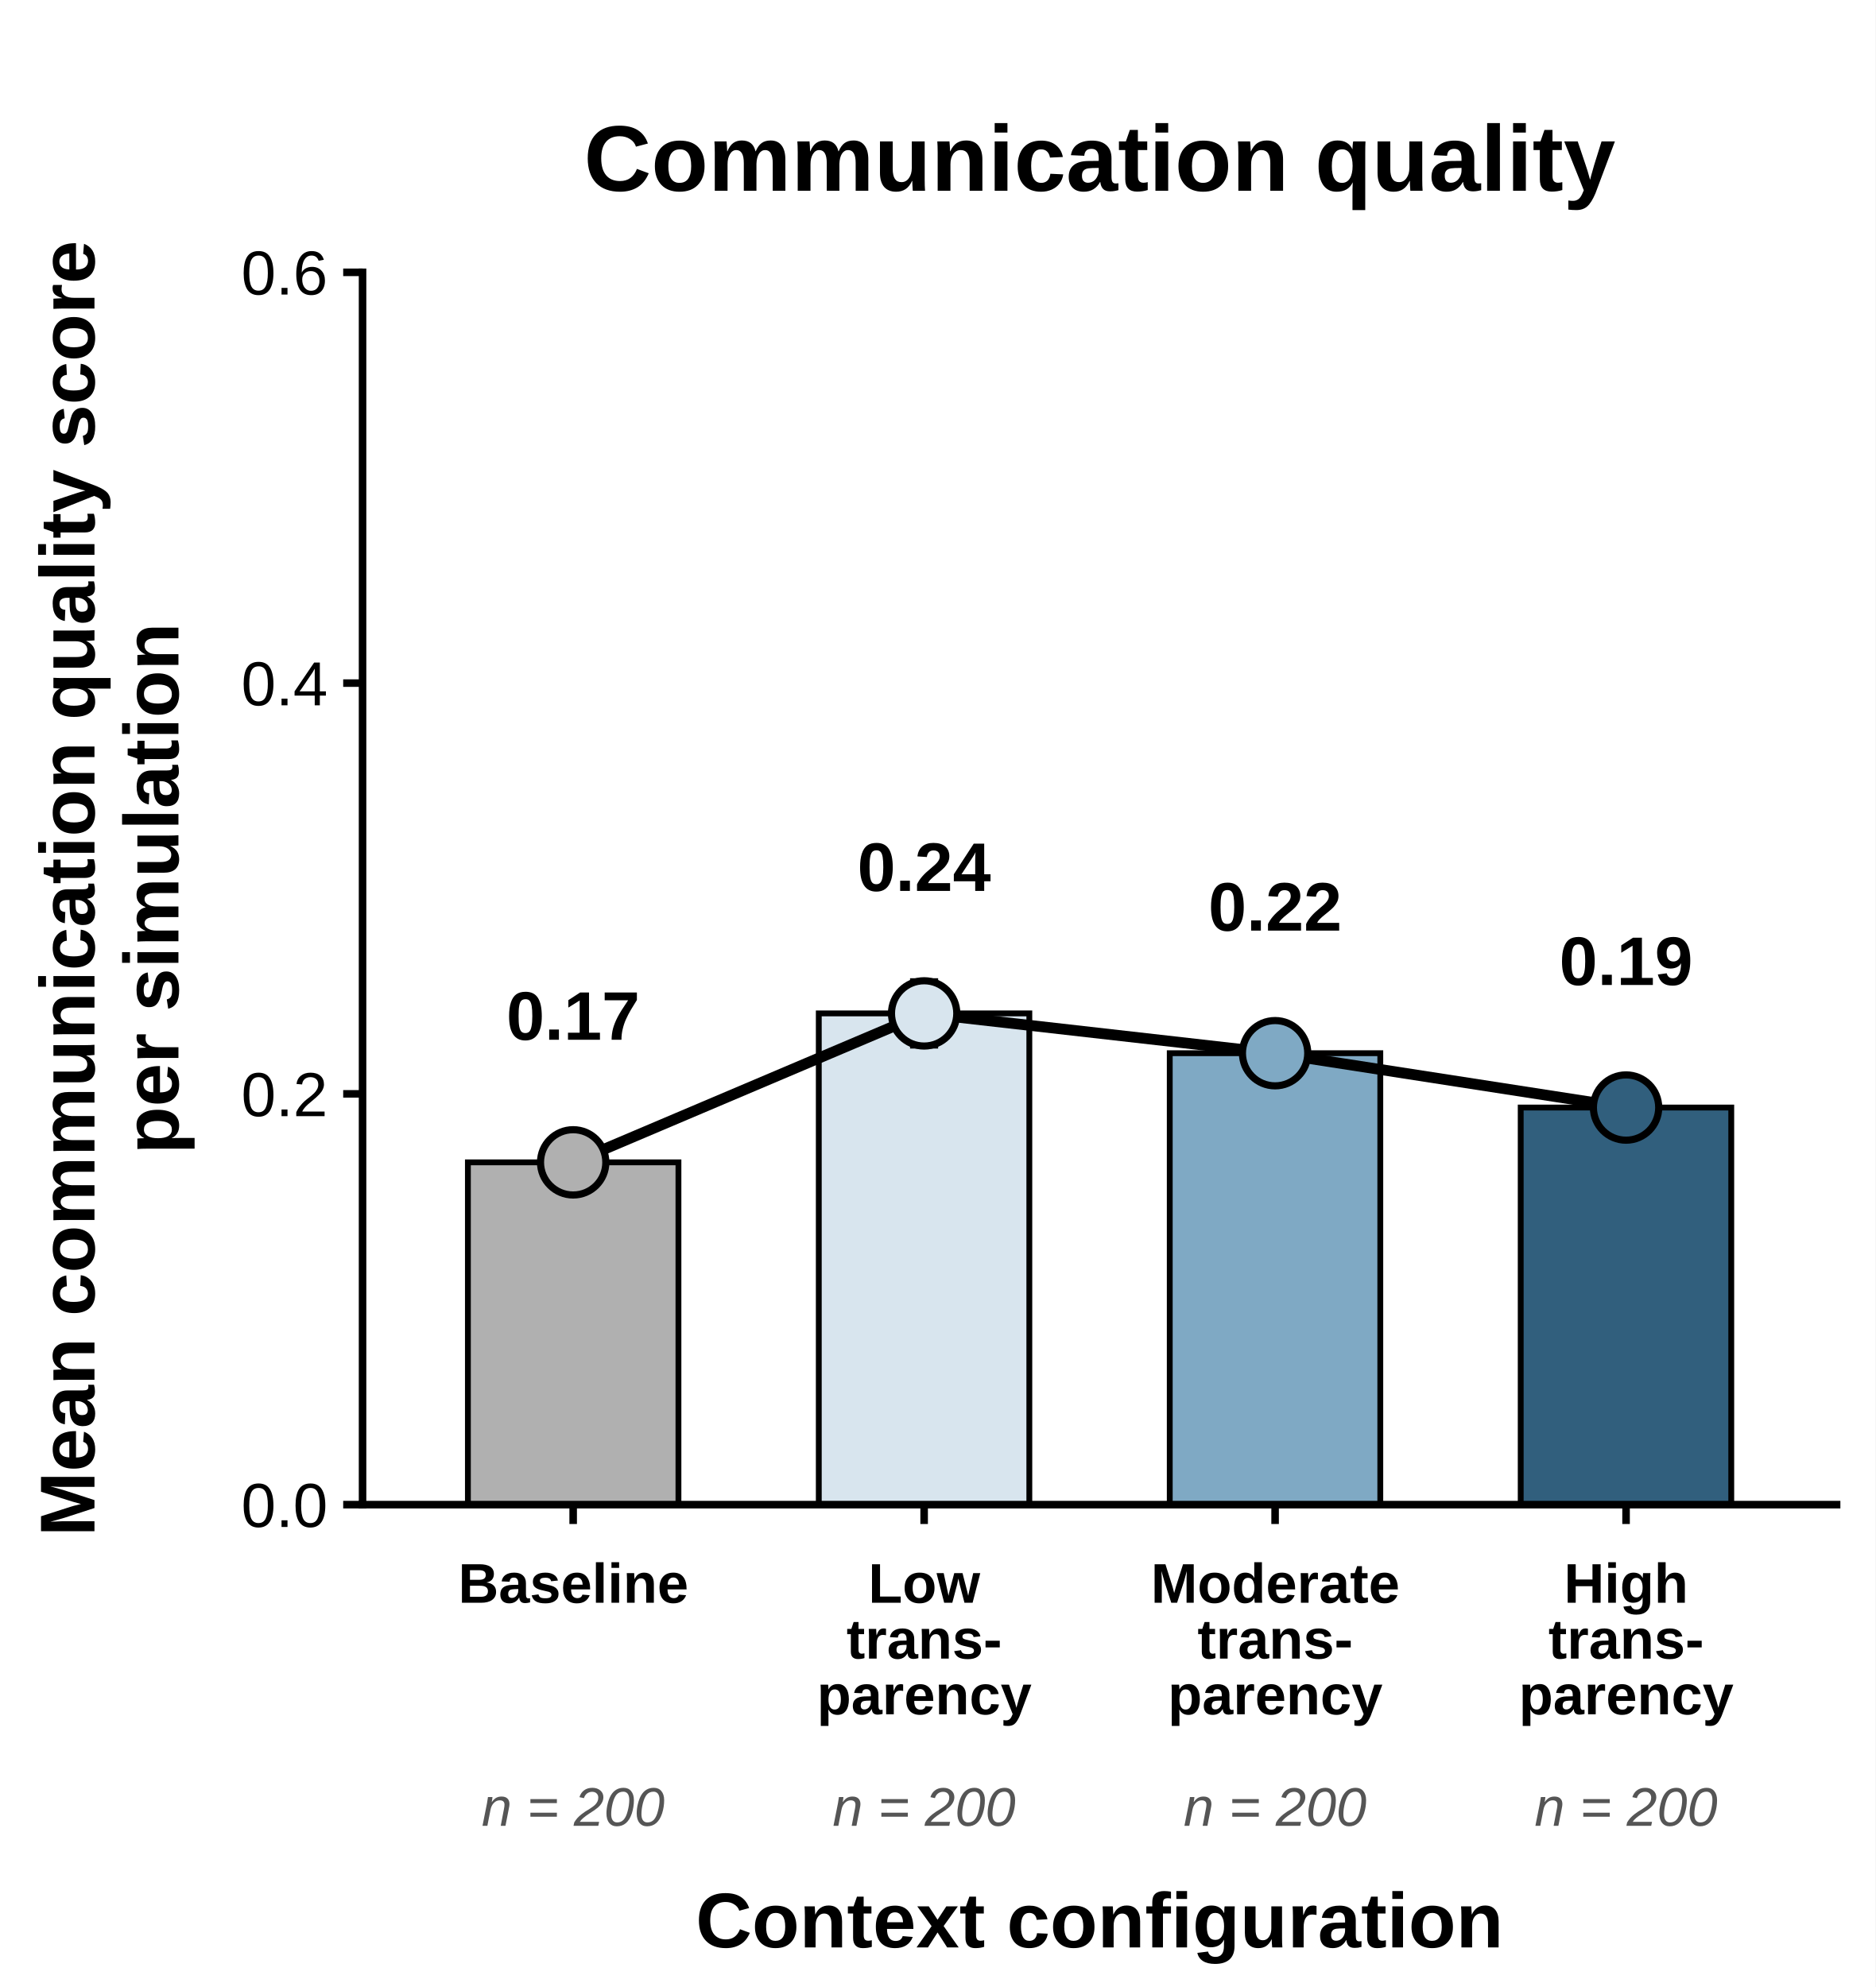
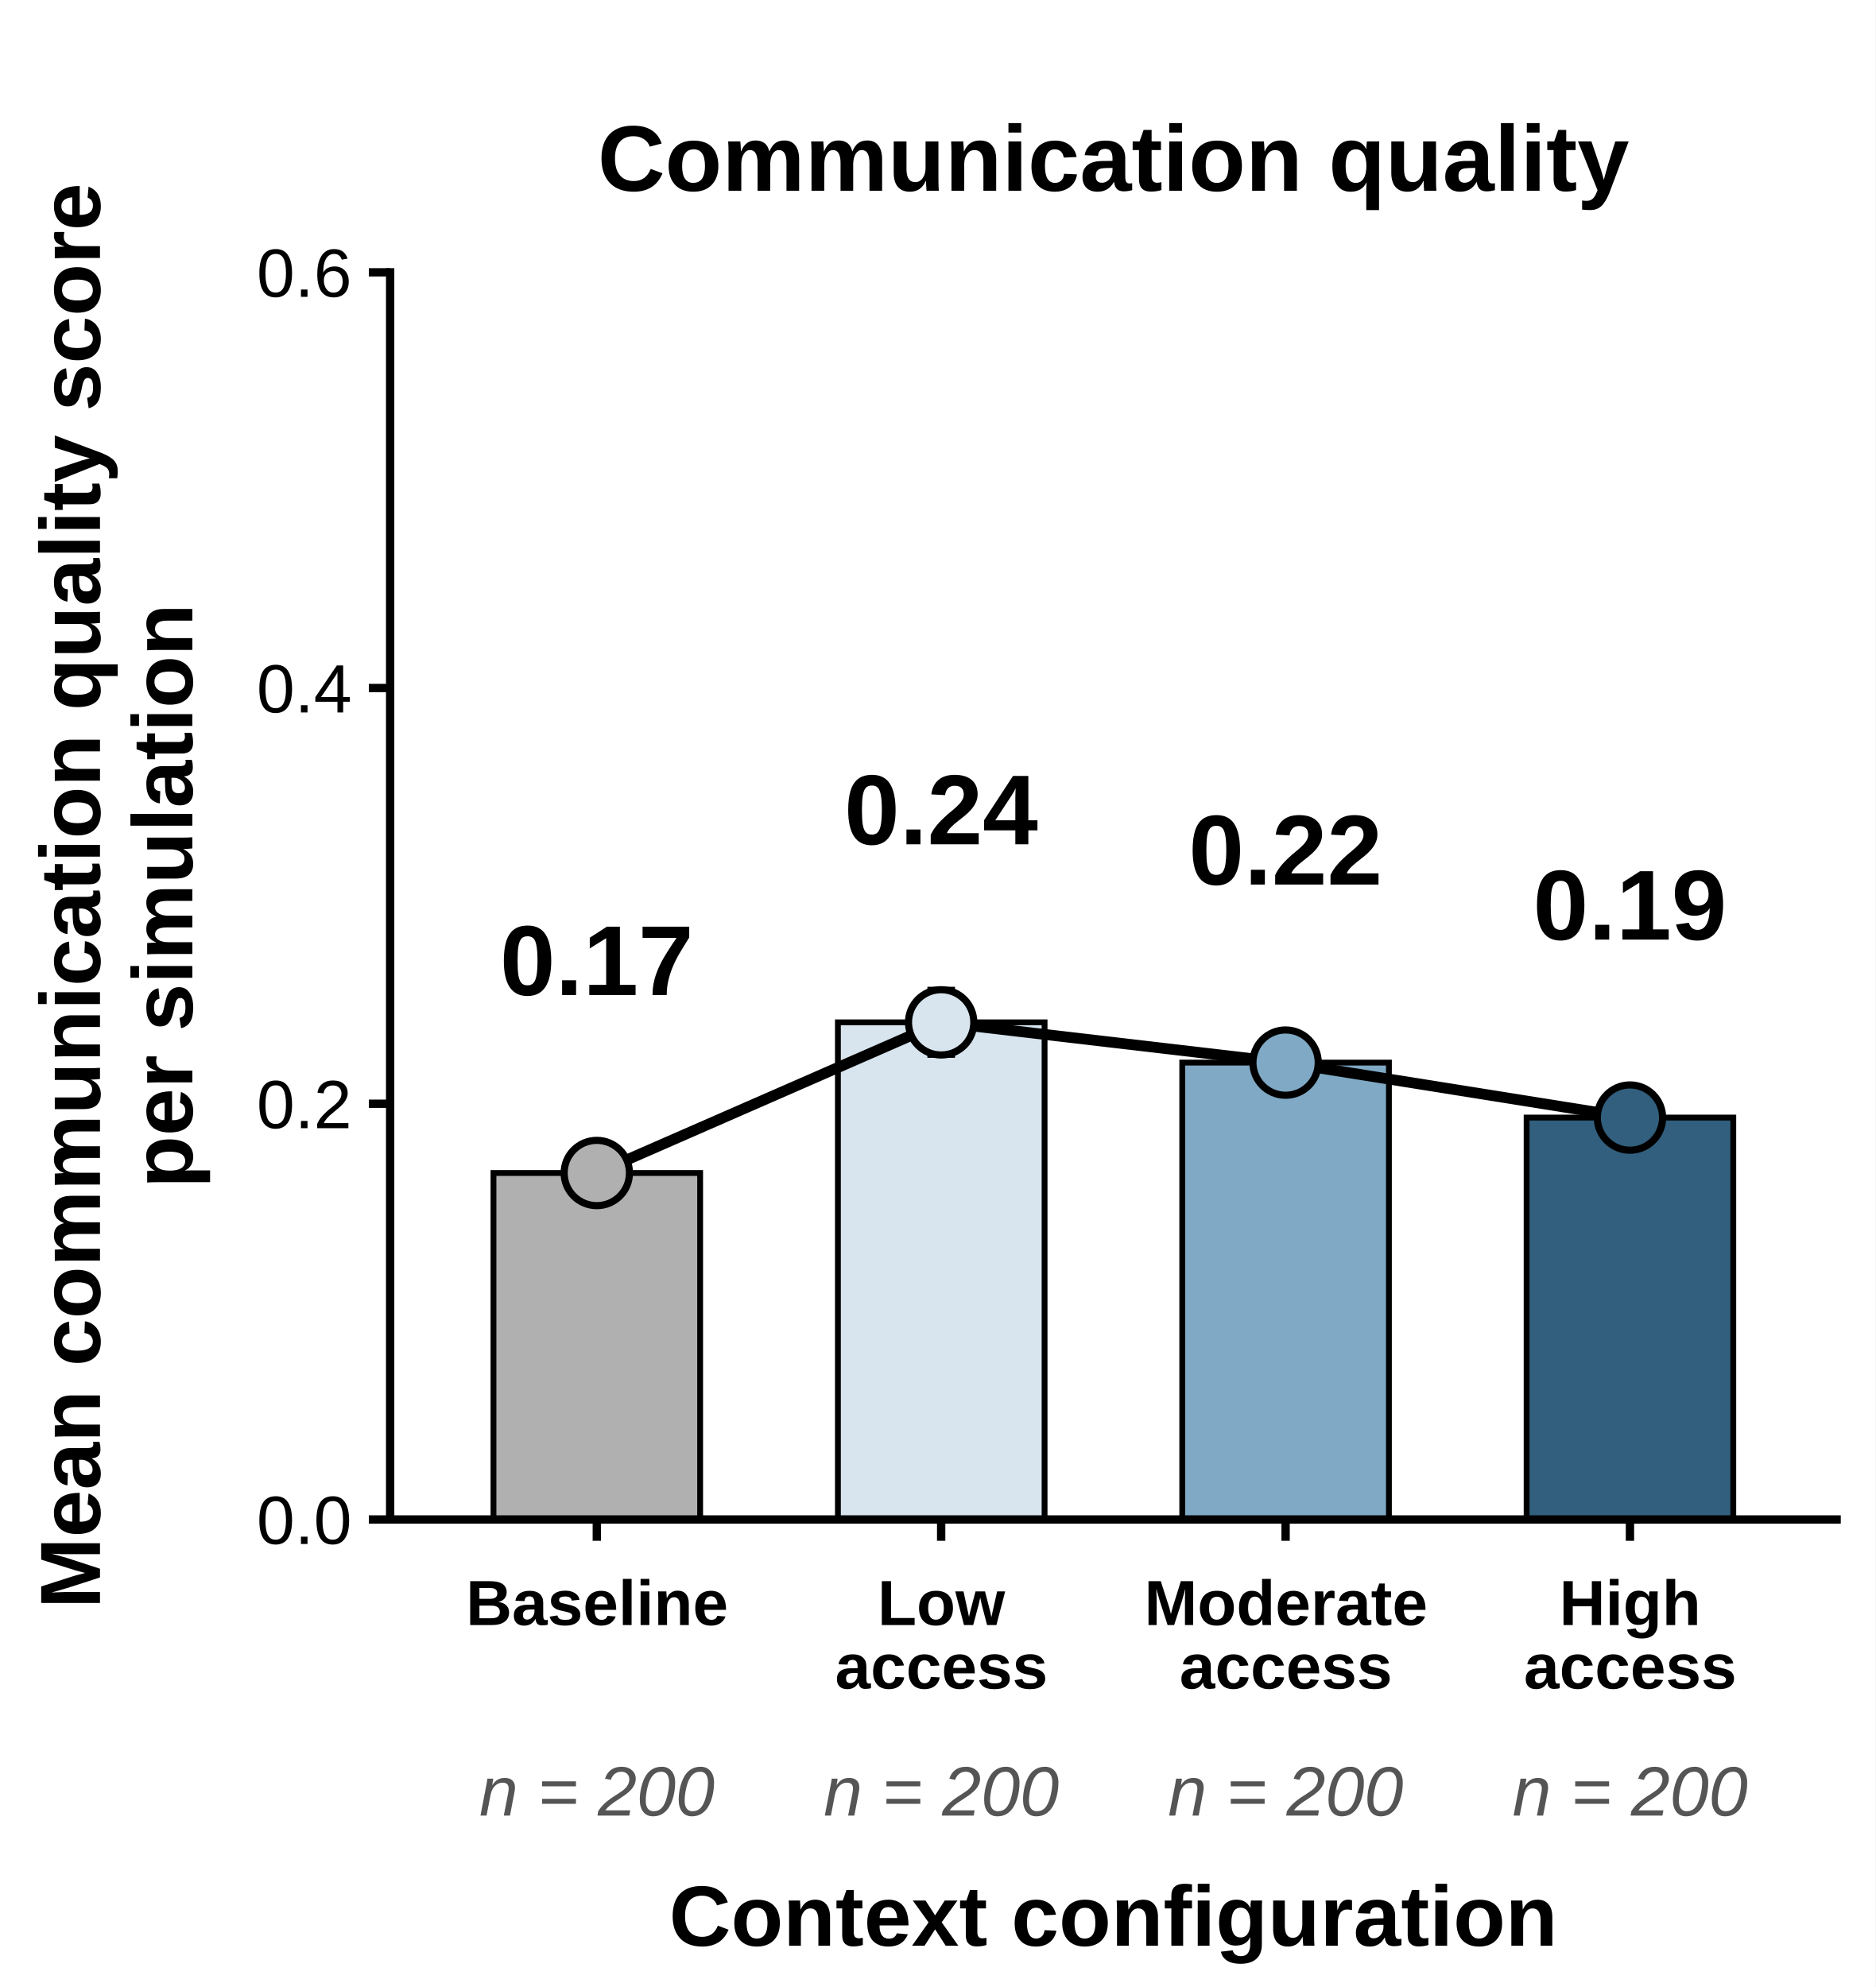
<svg xmlns="http://www.w3.org/2000/svg" width="241.20pt" height="255.60pt" viewBox="0 0 241.20 255.60">
  <g class="svglite">
    <defs>
      <style type="text/css">
    .svglite line, .svglite polyline, .svglite polygon, .svglite path, .svglite rect, .svglite circle {
      fill: none;
      stroke: #000000;
      stroke-linecap: round;
      stroke-linejoin: round;
      stroke-miterlimit: 10.00;
    }
    .svglite text {
      white-space: pre;
    }
    .svglite g.glyphgroup path {
      fill: inherit;
      stroke: none;
    }
  </style>
    </defs>
    <rect width="100%" height="100%" style="stroke: none; fill: #FFFFFF;" />
    <defs>
      <clipPath id="cpMC4wMHwyNDEuMjB8MC4wMHwyNTUuNjA=">
        <rect x="0.00" y="0.00" width="241.20" height="255.60" />
      </clipPath>
    </defs>
    <g clip-path="url(#cpMC4wMHwyNDEuMjB8MC4wMHwyNTUuNjA=)">
-       <rect x="0.00" y="0.00" width="241.20" height="255.60" style="stroke-width: 0.97; stroke: #FFFFFF; fill: #FFFFFF;" />
-       <rect x="46.63" y="35.03" width="189.59" height="158.53" style="stroke-width: 0.97; stroke: none; fill: #FFFFFF;" />
-       <rect x="60.18" y="149.52" width="27.08" height="44.04" style="stroke-width: 0.75; stroke-linecap: butt; stroke-linejoin: miter; fill: #B0B0B0;" />
-       <rect x="105.31" y="130.36" width="27.08" height="63.19" style="stroke-width: 0.75; stroke-linecap: butt; stroke-linejoin: miter; fill: #D8E5EE;" />
-       <rect x="150.45" y="135.48" width="27.08" height="58.07" style="stroke-width: 0.75; stroke-linecap: butt; stroke-linejoin: miter; fill: #7FA9C4;" />
-       <rect x="195.59" y="142.47" width="27.08" height="51.08" style="stroke-width: 0.75; stroke-linecap: butt; stroke-linejoin: miter; fill: #315F7D;" />
-       <polyline points="73.72,149.52 118.86,130.36 164.00,135.48 209.14,142.47 " style="stroke-width: 1.39; stroke-linecap: butt;" />
-       <polyline points="71.91,146.23 75.52,146.23 " style="stroke-width: 1.49; stroke-linecap: butt;" />
-       <polyline points="73.72,146.23 73.72,152.81 " style="stroke-width: 1.49; stroke-linecap: butt;" />
-       <polyline points="71.91,152.81 75.52,152.81 " style="stroke-width: 1.49; stroke-linecap: butt;" />
-       <polyline points="117.05,126.58 120.66,126.58 " style="stroke-width: 1.49; stroke-linecap: butt;" />
-       <polyline points="118.86,126.58 118.86,134.14 " style="stroke-width: 1.49; stroke-linecap: butt;" />
-       <polyline points="117.05,134.14 120.66,134.14 " style="stroke-width: 1.49; stroke-linecap: butt;" />
-       <polyline points="162.19,132.23 165.80,132.23 " style="stroke-width: 1.49; stroke-linecap: butt;" />
-       <polyline points="164.00,132.23 164.00,138.74 " style="stroke-width: 1.49; stroke-linecap: butt;" />
-       <polyline points="162.19,138.74 165.80,138.74 " style="stroke-width: 1.49; stroke-linecap: butt;" />
-       <polyline points="207.33,139.30 210.94,139.30 " style="stroke-width: 1.49; stroke-linecap: butt;" />
-       <polyline points="209.14,139.30 209.14,145.65 " style="stroke-width: 1.49; stroke-linecap: butt;" />
-       <polyline points="207.33,145.65 210.94,145.65 " style="stroke-width: 1.49; stroke-linecap: butt;" />
-       <circle cx="73.72" cy="149.52" r="4.20" style="stroke-width: 0.92; fill: #B0B0B0;" />
-       <circle cx="118.86" cy="130.36" r="4.20" style="stroke-width: 0.92; fill: #D8E5EE;" />
-       <circle cx="164.00" cy="135.48" r="4.20" style="stroke-width: 0.92; fill: #7FA9C4;" />
-       <circle cx="209.14" cy="142.47" r="4.20" style="stroke-width: 0.92; fill: #315F7D;" />
-       <text x="73.72" y="133.75" text-anchor="middle" style="font-size: 8.82px; font-weight: bold; font-family: &quot;Arial&quot;;" textLength="17.17px" lengthAdjust="spacingAndGlyphs">0.17</text>
-       <text x="118.86" y="114.60" text-anchor="middle" style="font-size: 8.82px; font-weight: bold; font-family: &quot;Arial&quot;;" textLength="17.17px" lengthAdjust="spacingAndGlyphs">0.24</text>
-       <text x="164.00" y="119.71" text-anchor="middle" style="font-size: 8.82px; font-weight: bold; font-family: &quot;Arial&quot;;" textLength="17.17px" lengthAdjust="spacingAndGlyphs">0.22</text>
-       <text x="209.14" y="126.70" text-anchor="middle" style="font-size: 8.82px; font-weight: bold; font-family: &quot;Arial&quot;;" textLength="17.17px" lengthAdjust="spacingAndGlyphs">0.19</text>
-       <polyline points="46.63,193.55 46.63,35.03 " style="stroke-width: 0.97; stroke-linecap: square;" />
-       <text x="42.15" y="196.42" text-anchor="end" style="font-size: 8.00px; font-family: &quot;Arial&quot;;" textLength="11.12px" lengthAdjust="spacingAndGlyphs">0.0</text>
-       <text x="42.15" y="143.58" text-anchor="end" style="font-size: 8.00px; font-family: &quot;Arial&quot;;" textLength="11.12px" lengthAdjust="spacingAndGlyphs">0.2</text>
-       <text x="42.15" y="90.73" text-anchor="end" style="font-size: 8.00px; font-family: &quot;Arial&quot;;" textLength="11.12px" lengthAdjust="spacingAndGlyphs">0.4</text>
-       <text x="42.15" y="37.89" text-anchor="end" style="font-size: 8.00px; font-family: &quot;Arial&quot;;" textLength="11.12px" lengthAdjust="spacingAndGlyphs">0.6</text>
-       <polyline points="44.14,193.55 46.63,193.55 " style="stroke-width: 0.97; stroke-linecap: butt;" />
-       <polyline points="44.14,140.71 46.63,140.71 " style="stroke-width: 0.97; stroke-linecap: butt;" />
-       <polyline points="44.14,87.87 46.63,87.87 " style="stroke-width: 0.97; stroke-linecap: butt;" />
-       <polyline points="44.14,35.03 46.63,35.03 " style="stroke-width: 0.97; stroke-linecap: butt;" />
-       <polyline points="46.63,193.55 236.22,193.55 " style="stroke-width: 0.97; stroke-linecap: square;" />
-       <polyline points="73.72,196.04 73.72,193.55 " style="stroke-width: 0.97; stroke-linecap: butt;" />
-       <polyline points="118.86,196.04 118.86,193.55 " style="stroke-width: 0.97; stroke-linecap: butt;" />
-       <polyline points="164.00,196.04 164.00,193.55 " style="stroke-width: 0.97; stroke-linecap: butt;" />
-       <polyline points="209.14,196.04 209.14,193.55 " style="stroke-width: 0.97; stroke-linecap: butt;" />
-       <text x="58.93" y="206.17" style="font-size: 7.20px; font-weight: bold; font-family: &quot;Arial&quot;;" textLength="29.58px" lengthAdjust="spacingAndGlyphs">Baseline</text>
-       <text x="61.95" y="234.87" style="font-size: 7.00px; font-style: italic;fill: #555555; font-family: &quot;Arial&quot;;" textLength="3.89px" lengthAdjust="spacingAndGlyphs">n</text>
-       <text x="67.78" y="234.87" style="font-size: 7.00px; font-style: italic;fill: #555555; font-family: &quot;Arial&quot;;" textLength="4.09px" lengthAdjust="spacingAndGlyphs">=</text>
-       <text x="73.81" y="234.87" style="font-size: 7.00px; font-style: italic;fill: #555555; font-family: &quot;Arial&quot;;" textLength="11.67px" lengthAdjust="spacingAndGlyphs">200</text>
-       <text x="111.67" y="206.17" style="font-size: 7.20px; font-weight: bold; font-family: &quot;Arial&quot;;" textLength="14.38px" lengthAdjust="spacingAndGlyphs">Low</text>
-       <text x="108.87" y="213.35" style="font-size: 7.20px; font-weight: bold; font-family: &quot;Arial&quot;;" textLength="19.97px" lengthAdjust="spacingAndGlyphs">trans-</text>
-       <text x="105.07" y="220.52" style="font-size: 7.20px; font-weight: bold; font-family: &quot;Arial&quot;;" textLength="27.58px" lengthAdjust="spacingAndGlyphs">parency</text>
-       <text x="107.09" y="234.87" style="font-size: 7.00px; font-style: italic;fill: #555555; font-family: &quot;Arial&quot;;" textLength="3.89px" lengthAdjust="spacingAndGlyphs">n</text>
-       <text x="112.92" y="234.87" style="font-size: 7.00px; font-style: italic;fill: #555555; font-family: &quot;Arial&quot;;" textLength="4.09px" lengthAdjust="spacingAndGlyphs">=</text>
-       <text x="118.95" y="234.87" style="font-size: 7.00px; font-style: italic;fill: #555555; font-family: &quot;Arial&quot;;" textLength="11.67px" lengthAdjust="spacingAndGlyphs">200</text>
-       <text x="148.02" y="206.17" style="font-size: 7.20px; font-weight: bold; font-family: &quot;Arial&quot;;" textLength="31.95px" lengthAdjust="spacingAndGlyphs">Moderate</text>
-       <text x="154.01" y="213.35" style="font-size: 7.20px; font-weight: bold; font-family: &quot;Arial&quot;;" textLength="19.97px" lengthAdjust="spacingAndGlyphs">trans-</text>
-       <text x="150.21" y="220.52" style="font-size: 7.20px; font-weight: bold; font-family: &quot;Arial&quot;;" textLength="27.58px" lengthAdjust="spacingAndGlyphs">parency</text>
-       <text x="152.23" y="234.87" style="font-size: 7.00px; font-style: italic;fill: #555555; font-family: &quot;Arial&quot;;" textLength="3.89px" lengthAdjust="spacingAndGlyphs">n</text>
-       <text x="158.06" y="234.87" style="font-size: 7.00px; font-style: italic;fill: #555555; font-family: &quot;Arial&quot;;" textLength="4.09px" lengthAdjust="spacingAndGlyphs">=</text>
-       <text x="164.09" y="234.87" style="font-size: 7.00px; font-style: italic;fill: #555555; font-family: &quot;Arial&quot;;" textLength="11.67px" lengthAdjust="spacingAndGlyphs">200</text>
-       <text x="201.15" y="206.17" style="font-size: 7.20px; font-weight: bold; font-family: &quot;Arial&quot;;" textLength="15.97px" lengthAdjust="spacingAndGlyphs">High</text>
-       <text x="199.15" y="213.35" style="font-size: 7.20px; font-weight: bold; font-family: &quot;Arial&quot;;" textLength="19.97px" lengthAdjust="spacingAndGlyphs">trans-</text>
-       <text x="195.35" y="220.52" style="font-size: 7.20px; font-weight: bold; font-family: &quot;Arial&quot;;" textLength="27.58px" lengthAdjust="spacingAndGlyphs">parency</text>
-       <text x="197.37" y="234.87" style="font-size: 7.00px; font-style: italic;fill: #555555; font-family: &quot;Arial&quot;;" textLength="3.89px" lengthAdjust="spacingAndGlyphs">n</text>
-       <text x="203.20" y="234.87" style="font-size: 7.00px; font-style: italic;fill: #555555; font-family: &quot;Arial&quot;;" textLength="4.09px" lengthAdjust="spacingAndGlyphs">=</text>
-       <text x="209.23" y="234.87" style="font-size: 7.00px; font-style: italic;fill: #555555; font-family: &quot;Arial&quot;;" textLength="11.67px" lengthAdjust="spacingAndGlyphs">200</text>
-       <text x="141.43" y="250.51" text-anchor="middle" style="font-size: 10.00px; font-weight: bold; font-family: &quot;Arial&quot;;" textLength="103.89px" lengthAdjust="spacingAndGlyphs">Context configuration</text>
-       <text transform="translate(12.15,114.29) rotate(-90)" text-anchor="middle" style="font-size: 10.00px; font-weight: bold; font-family: &quot;Arial&quot;;" textLength="166.73px" lengthAdjust="spacingAndGlyphs">Mean communication quality score</text>
-       <text transform="translate(22.95,114.29) rotate(-90)" text-anchor="middle" style="font-size: 10.00px; font-weight: bold; font-family: &quot;Arial&quot;;" textLength="68.36px" lengthAdjust="spacingAndGlyphs">per simulation</text>
-       <text x="141.43" y="24.54" text-anchor="middle" style="font-size: 12.00px; font-weight: bold; font-family: &quot;Arial&quot;;" textLength="132.64px" lengthAdjust="spacingAndGlyphs">Communication quality</text>
+       <rect x="-0" y="0.00" width="241.20" height="255.60" style="stroke-width: 1.07; stroke: #FFFFFF; fill: #FFFFFF;" />
+       <rect x="50.18" y="35.03" width="186.03" height="160.43" style="stroke-width: 1.07; stroke: none; fill: #FFFFFF;" />
+       <rect x="63.47" y="150.89" width="26.58" height="44.56" style="stroke-width: 0.75; stroke-linecap: butt; stroke-linejoin: miter; fill: #B0B0B0;" />
+       <rect x="107.77" y="131.51" width="26.58" height="63.95" style="stroke-width: 0.75; stroke-linecap: butt; stroke-linejoin: miter; fill: #D8E5EE;" />
+       <rect x="152.06" y="136.69" width="26.58" height="58.77" style="stroke-width: 0.75; stroke-linecap: butt; stroke-linejoin: miter; fill: #7FA9C4;" />
+       <rect x="196.35" y="143.76" width="26.58" height="51.69" style="stroke-width: 0.75; stroke-linecap: butt; stroke-linejoin: miter; fill: #315F7D;" />
+       <polyline points="76.76,150.89 121.05,131.51 165.35,136.69 209.64,143.76 " style="stroke-width: 1.39; stroke-linecap: butt;" />
+       <polyline points="74.99,147.56 78.53,147.56 " style="stroke-width: 1.49; stroke-linecap: butt;" />
+       <polyline points="76.76,147.56 76.76,154.22 " style="stroke-width: 1.49; stroke-linecap: butt;" />
+       <polyline points="74.99,154.22 78.53,154.22 " style="stroke-width: 1.49; stroke-linecap: butt;" />
+       <polyline points="119.28,127.68 122.83,127.68 " style="stroke-width: 1.49; stroke-linecap: butt;" />
+       <polyline points="121.05,127.68 121.05,135.33 " style="stroke-width: 1.49; stroke-linecap: butt;" />
+       <polyline points="119.28,135.33 122.83,135.33 " style="stroke-width: 1.49; stroke-linecap: butt;" />
+       <polyline points="163.58,133.39 167.12,133.39 " style="stroke-width: 1.49; stroke-linecap: butt;" />
+       <polyline points="165.35,133.39 165.35,139.99 " style="stroke-width: 1.49; stroke-linecap: butt;" />
+       <polyline points="163.58,139.99 167.12,139.99 " style="stroke-width: 1.49; stroke-linecap: butt;" />
+       <polyline points="207.87,140.55 211.41,140.55 " style="stroke-width: 1.49; stroke-linecap: butt;" />
+       <polyline points="209.64,140.55 209.64,146.98 " style="stroke-width: 1.49; stroke-linecap: butt;" />
+       <polyline points="207.87,146.98 211.41,146.98 " style="stroke-width: 1.49; stroke-linecap: butt;" />
+       <circle cx="76.76" cy="150.89" r="4.20" style="stroke-width: 0.92; fill: #B0B0B0;" />
+       <circle cx="121.05" cy="131.51" r="4.20" style="stroke-width: 0.92; fill: #D8E5EE;" />
+       <circle cx="165.35" cy="136.69" r="4.20" style="stroke-width: 0.92; fill: #7FA9C4;" />
+       <circle cx="209.64" cy="143.76" r="4.20" style="stroke-width: 0.92; fill: #315F7D;" />
+       <text x="76.76" y="128.00" text-anchor="middle" style="font-size: 12.80px; font-weight: bold; font-family: &quot;Arial&quot;;" textLength="24.89px" lengthAdjust="spacingAndGlyphs">0.17</text>
+       <text x="121.05" y="108.61" text-anchor="middle" style="font-size: 12.80px; font-weight: bold; font-family: &quot;Arial&quot;;" textLength="24.89px" lengthAdjust="spacingAndGlyphs">0.24</text>
+       <text x="165.35" y="113.79" text-anchor="middle" style="font-size: 12.80px; font-weight: bold; font-family: &quot;Arial&quot;;" textLength="24.89px" lengthAdjust="spacingAndGlyphs">0.22</text>
+       <text x="209.64" y="120.87" text-anchor="middle" style="font-size: 12.80px; font-weight: bold; font-family: &quot;Arial&quot;;" textLength="24.89px" lengthAdjust="spacingAndGlyphs">0.19</text>
+       <polyline points="50.18,195.46 50.18,35.03 " style="stroke-width: 1.07; stroke-linecap: square;" />
+       <text x="45.25" y="198.61" text-anchor="end" style="font-size: 8.80px; font-family: &quot;Arial&quot;;" textLength="12.22px" lengthAdjust="spacingAndGlyphs">0.0</text>
+       <text x="45.25" y="145.13" text-anchor="end" style="font-size: 8.80px; font-family: &quot;Arial&quot;;" textLength="12.22px" lengthAdjust="spacingAndGlyphs">0.2</text>
+       <text x="45.25" y="91.65" text-anchor="end" style="font-size: 8.80px; font-family: &quot;Arial&quot;;" textLength="12.22px" lengthAdjust="spacingAndGlyphs">0.4</text>
+       <text x="45.25" y="38.18" text-anchor="end" style="font-size: 8.80px; font-family: &quot;Arial&quot;;" textLength="12.22px" lengthAdjust="spacingAndGlyphs">0.6</text>
+       <polyline points="47.44,195.46 50.18,195.46 " style="stroke-width: 1.07; stroke-linecap: butt;" />
+       <polyline points="47.44,141.98 50.18,141.98 " style="stroke-width: 1.07; stroke-linecap: butt;" />
+       <polyline points="47.44,88.50 50.18,88.50 " style="stroke-width: 1.07; stroke-linecap: butt;" />
+       <polyline points="47.44,35.03 50.18,35.03 " style="stroke-width: 1.07; stroke-linecap: butt;" />
+       <polyline points="50.18,195.46 236.22,195.46 " style="stroke-width: 1.07; stroke-linecap: square;" />
+       <polyline points="76.76,198.20 76.76,195.46 " style="stroke-width: 1.07; stroke-linecap: butt;" />
+       <polyline points="121.05,198.20 121.05,195.46 " style="stroke-width: 1.07; stroke-linecap: butt;" />
+       <polyline points="165.35,198.20 165.35,195.46 " style="stroke-width: 1.07; stroke-linecap: butt;" />
+       <polyline points="209.64,198.20 209.64,195.46 " style="stroke-width: 1.07; stroke-linecap: butt;" />
+       <text x="59.93" y="209.04" style="font-size: 8.20px; font-weight: bold; font-family: &quot;Arial&quot;;" textLength="33.66px" lengthAdjust="spacingAndGlyphs">Baseline</text>
+       <text x="61.64" y="233.55" style="font-size: 9.00px; font-style: italic;fill: #555555; font-family: &quot;Arial&quot;;" textLength="5.00px" lengthAdjust="spacingAndGlyphs">n</text>
+       <text x="69.14" y="233.55" style="font-size: 9.00px; font-style: italic;fill: #555555; font-family: &quot;Arial&quot;;" textLength="5.25px" lengthAdjust="spacingAndGlyphs">=</text>
+       <text x="76.89" y="233.55" style="font-size: 9.00px; font-style: italic;fill: #555555; font-family: &quot;Arial&quot;;" textLength="15.00px" lengthAdjust="spacingAndGlyphs">200</text>
+       <text x="112.87" y="209.04" style="font-size: 8.20px; font-weight: bold; font-family: &quot;Arial&quot;;" textLength="16.38px" lengthAdjust="spacingAndGlyphs">Low</text>
+       <text x="107.41" y="217.21" style="font-size: 8.20px; font-weight: bold; font-family: &quot;Arial&quot;;" textLength="27.28px" lengthAdjust="spacingAndGlyphs">access</text>
+       <text x="105.93" y="233.55" style="font-size: 9.00px; font-style: italic;fill: #555555; font-family: &quot;Arial&quot;;" textLength="5.00px" lengthAdjust="spacingAndGlyphs">n</text>
+       <text x="113.43" y="233.55" style="font-size: 9.00px; font-style: italic;fill: #555555; font-family: &quot;Arial&quot;;" textLength="5.25px" lengthAdjust="spacingAndGlyphs">=</text>
+       <text x="121.18" y="233.55" style="font-size: 9.00px; font-style: italic;fill: #555555; font-family: &quot;Arial&quot;;" textLength="15.00px" lengthAdjust="spacingAndGlyphs">200</text>
+       <text x="147.17" y="209.04" style="font-size: 8.20px; font-weight: bold; font-family: &quot;Arial&quot;;" textLength="36.36px" lengthAdjust="spacingAndGlyphs">Moderate</text>
+       <text x="151.71" y="217.21" style="font-size: 8.20px; font-weight: bold; font-family: &quot;Arial&quot;;" textLength="27.28px" lengthAdjust="spacingAndGlyphs">access</text>
+       <text x="150.22" y="233.55" style="font-size: 9.00px; font-style: italic;fill: #555555; font-family: &quot;Arial&quot;;" textLength="5.00px" lengthAdjust="spacingAndGlyphs">n</text>
+       <text x="157.72" y="233.55" style="font-size: 9.00px; font-style: italic;fill: #555555; font-family: &quot;Arial&quot;;" textLength="5.25px" lengthAdjust="spacingAndGlyphs">=</text>
+       <text x="165.47" y="233.55" style="font-size: 9.00px; font-style: italic;fill: #555555; font-family: &quot;Arial&quot;;" textLength="15.00px" lengthAdjust="spacingAndGlyphs">200</text>
+       <text x="200.55" y="209.04" style="font-size: 8.20px; font-weight: bold; font-family: &quot;Arial&quot;;" textLength="18.19px" lengthAdjust="spacingAndGlyphs">High</text>
+       <text x="196.00" y="217.21" style="font-size: 8.20px; font-weight: bold; font-family: &quot;Arial&quot;;" textLength="27.28px" lengthAdjust="spacingAndGlyphs">access</text>
+       <text x="194.52" y="233.55" style="font-size: 9.00px; font-style: italic;fill: #555555; font-family: &quot;Arial&quot;;" textLength="5.00px" lengthAdjust="spacingAndGlyphs">n</text>
+       <text x="202.02" y="233.55" style="font-size: 9.00px; font-style: italic;fill: #555555; font-family: &quot;Arial&quot;;" textLength="5.25px" lengthAdjust="spacingAndGlyphs">=</text>
+       <text x="209.77" y="233.55" style="font-size: 9.00px; font-style: italic;fill: #555555; font-family: &quot;Arial&quot;;" textLength="15.00px" lengthAdjust="spacingAndGlyphs">200</text>
+       <text x="143.20" y="250.29" text-anchor="middle" style="font-size: 11.00px; font-weight: bold; font-family: &quot;Arial&quot;;" textLength="114.28px" lengthAdjust="spacingAndGlyphs">Context configuration</text>
+       <text transform="translate(12.86,115.24) rotate(-90)" text-anchor="middle" style="font-size: 11.00px; font-weight: bold; font-family: &quot;Arial&quot;;" textLength="183.47px" lengthAdjust="spacingAndGlyphs">Mean communication quality score</text>
+       <text transform="translate(24.74,115.24) rotate(-90)" text-anchor="middle" style="font-size: 11.00px; font-weight: bold; font-family: &quot;Arial&quot;;" textLength="75.22px" lengthAdjust="spacingAndGlyphs">per simulation</text>
+       <text x="143.20" y="24.54" text-anchor="middle" style="font-size: 12.00px; font-weight: bold; font-family: &quot;Arial&quot;;" textLength="132.64px" lengthAdjust="spacingAndGlyphs">Communication quality</text>
    </g>
  </g>
</svg>
